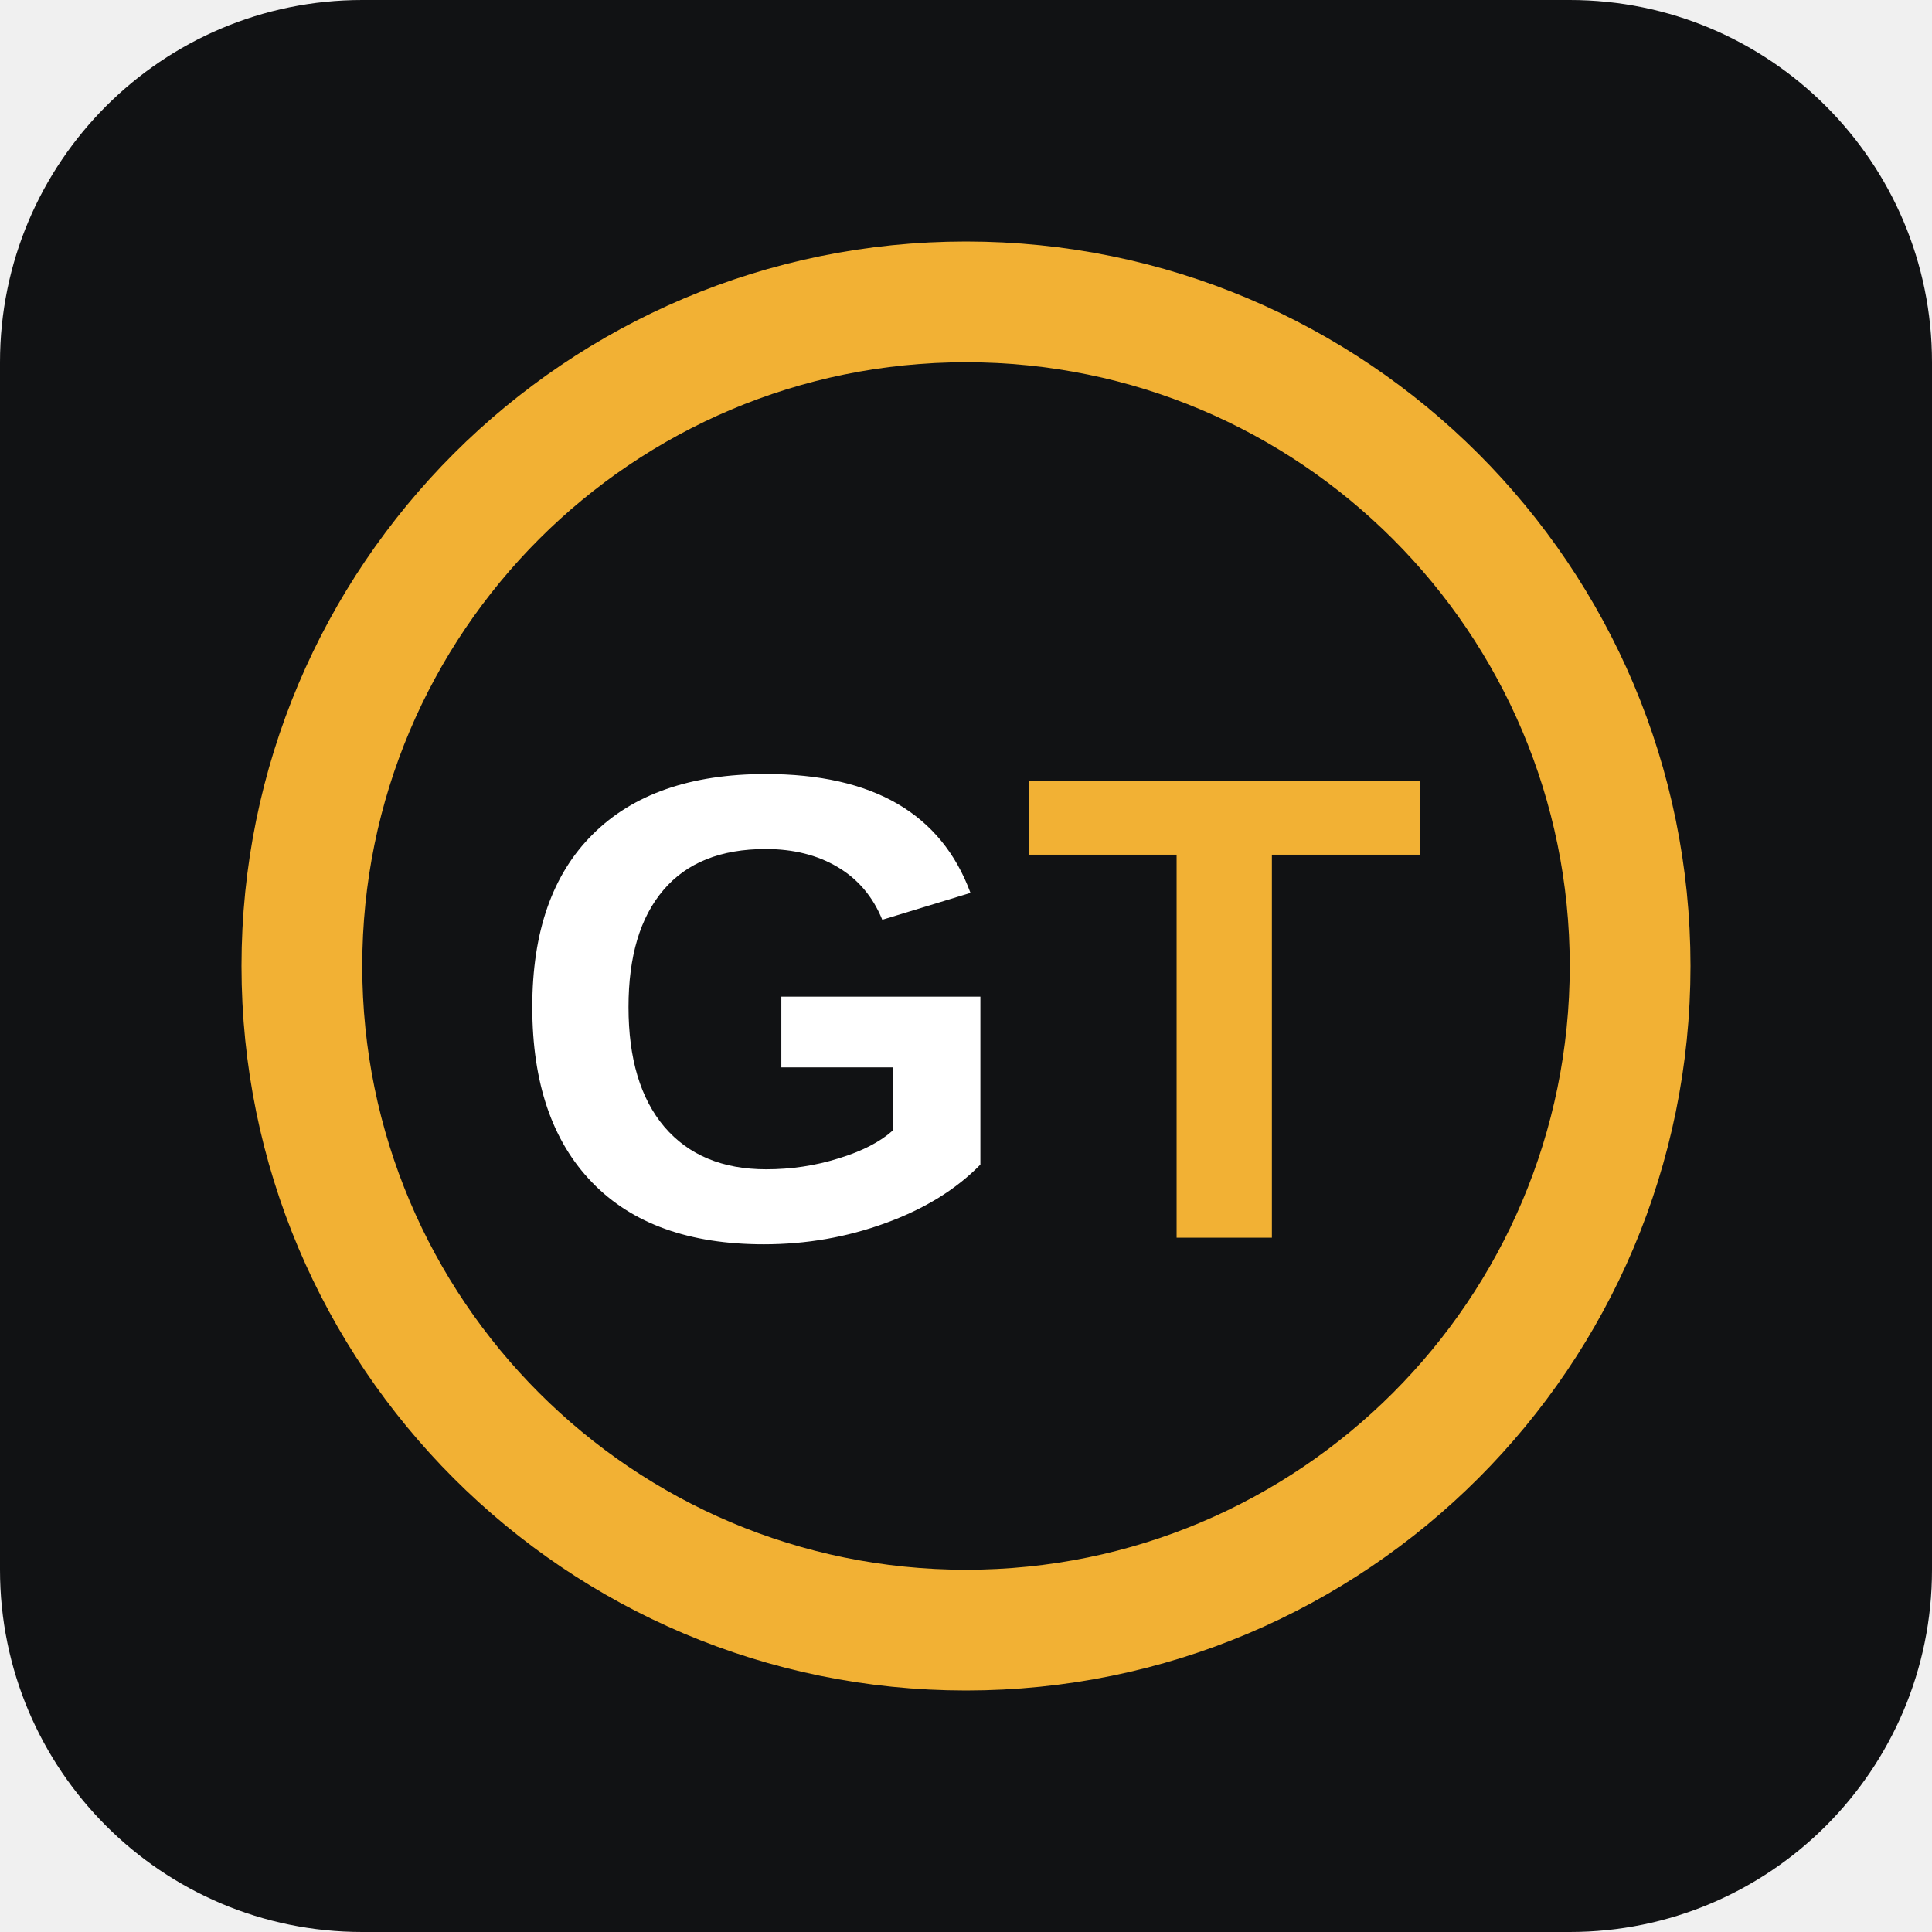
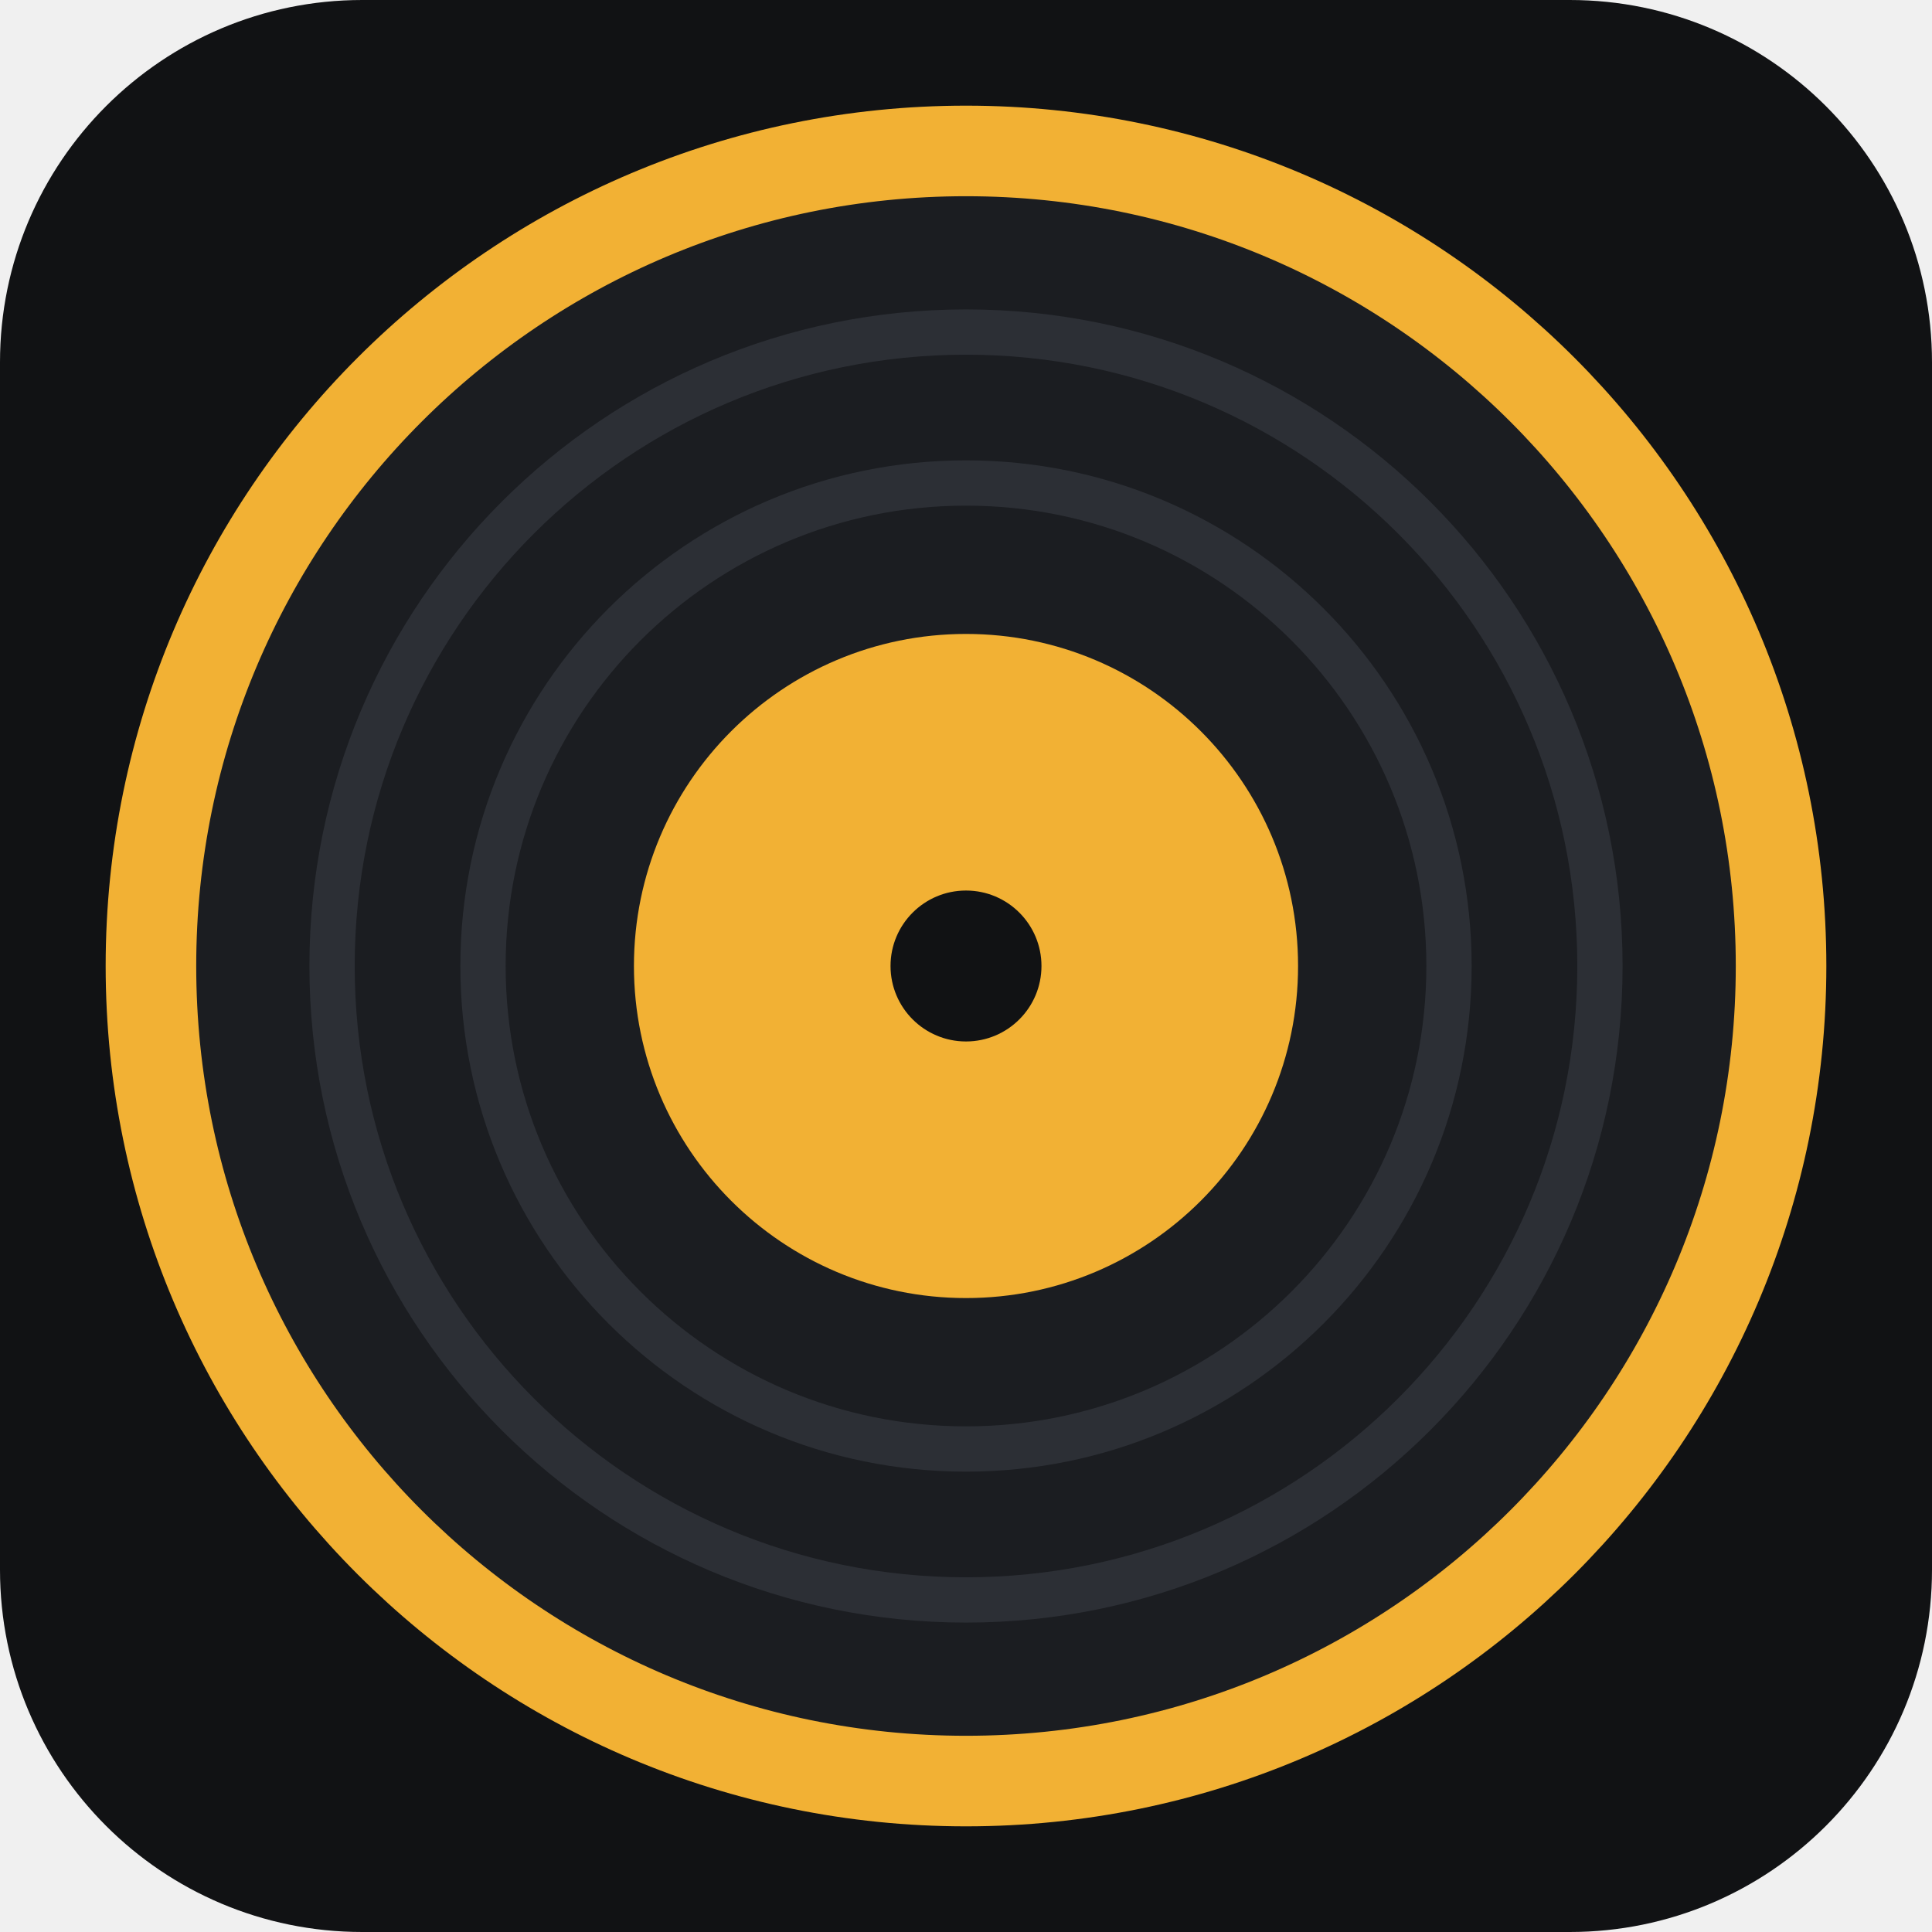
<svg xmlns="http://www.w3.org/2000/svg" viewBox="0 0 64 64">
  <rect width="64" height="64" rx="12" fill="#111214" />
-   <circle cx="32" cy="32" r="22" fill="none" stroke="#f2b134" stroke-width="4" />
-   <text x="32" y="41" text-anchor="middle" font-family="Arial Black,Arial,Helvetica,sans-serif" font-weight="900" font-size="22" fill="#fff">G<tspan fill="#f2b134">T</tspan>
-   </text>
+   <circle cx="32" cy="32" r="27" fill="#1b1d21" stroke="#f2b134" stroke-width="3" />
+   <circle cx="32" cy="32" r="21" fill="none" stroke="#2c2f35" stroke-width="1.5" />
+   <circle cx="32" cy="32" r="16" fill="none" stroke="#2c2f35" stroke-width="1.5" />
+   <circle cx="32" cy="32" r="11" fill="#f2b134" />
+   <circle cx="32" cy="32" r="2.5" fill="#111214" />
</svg>
